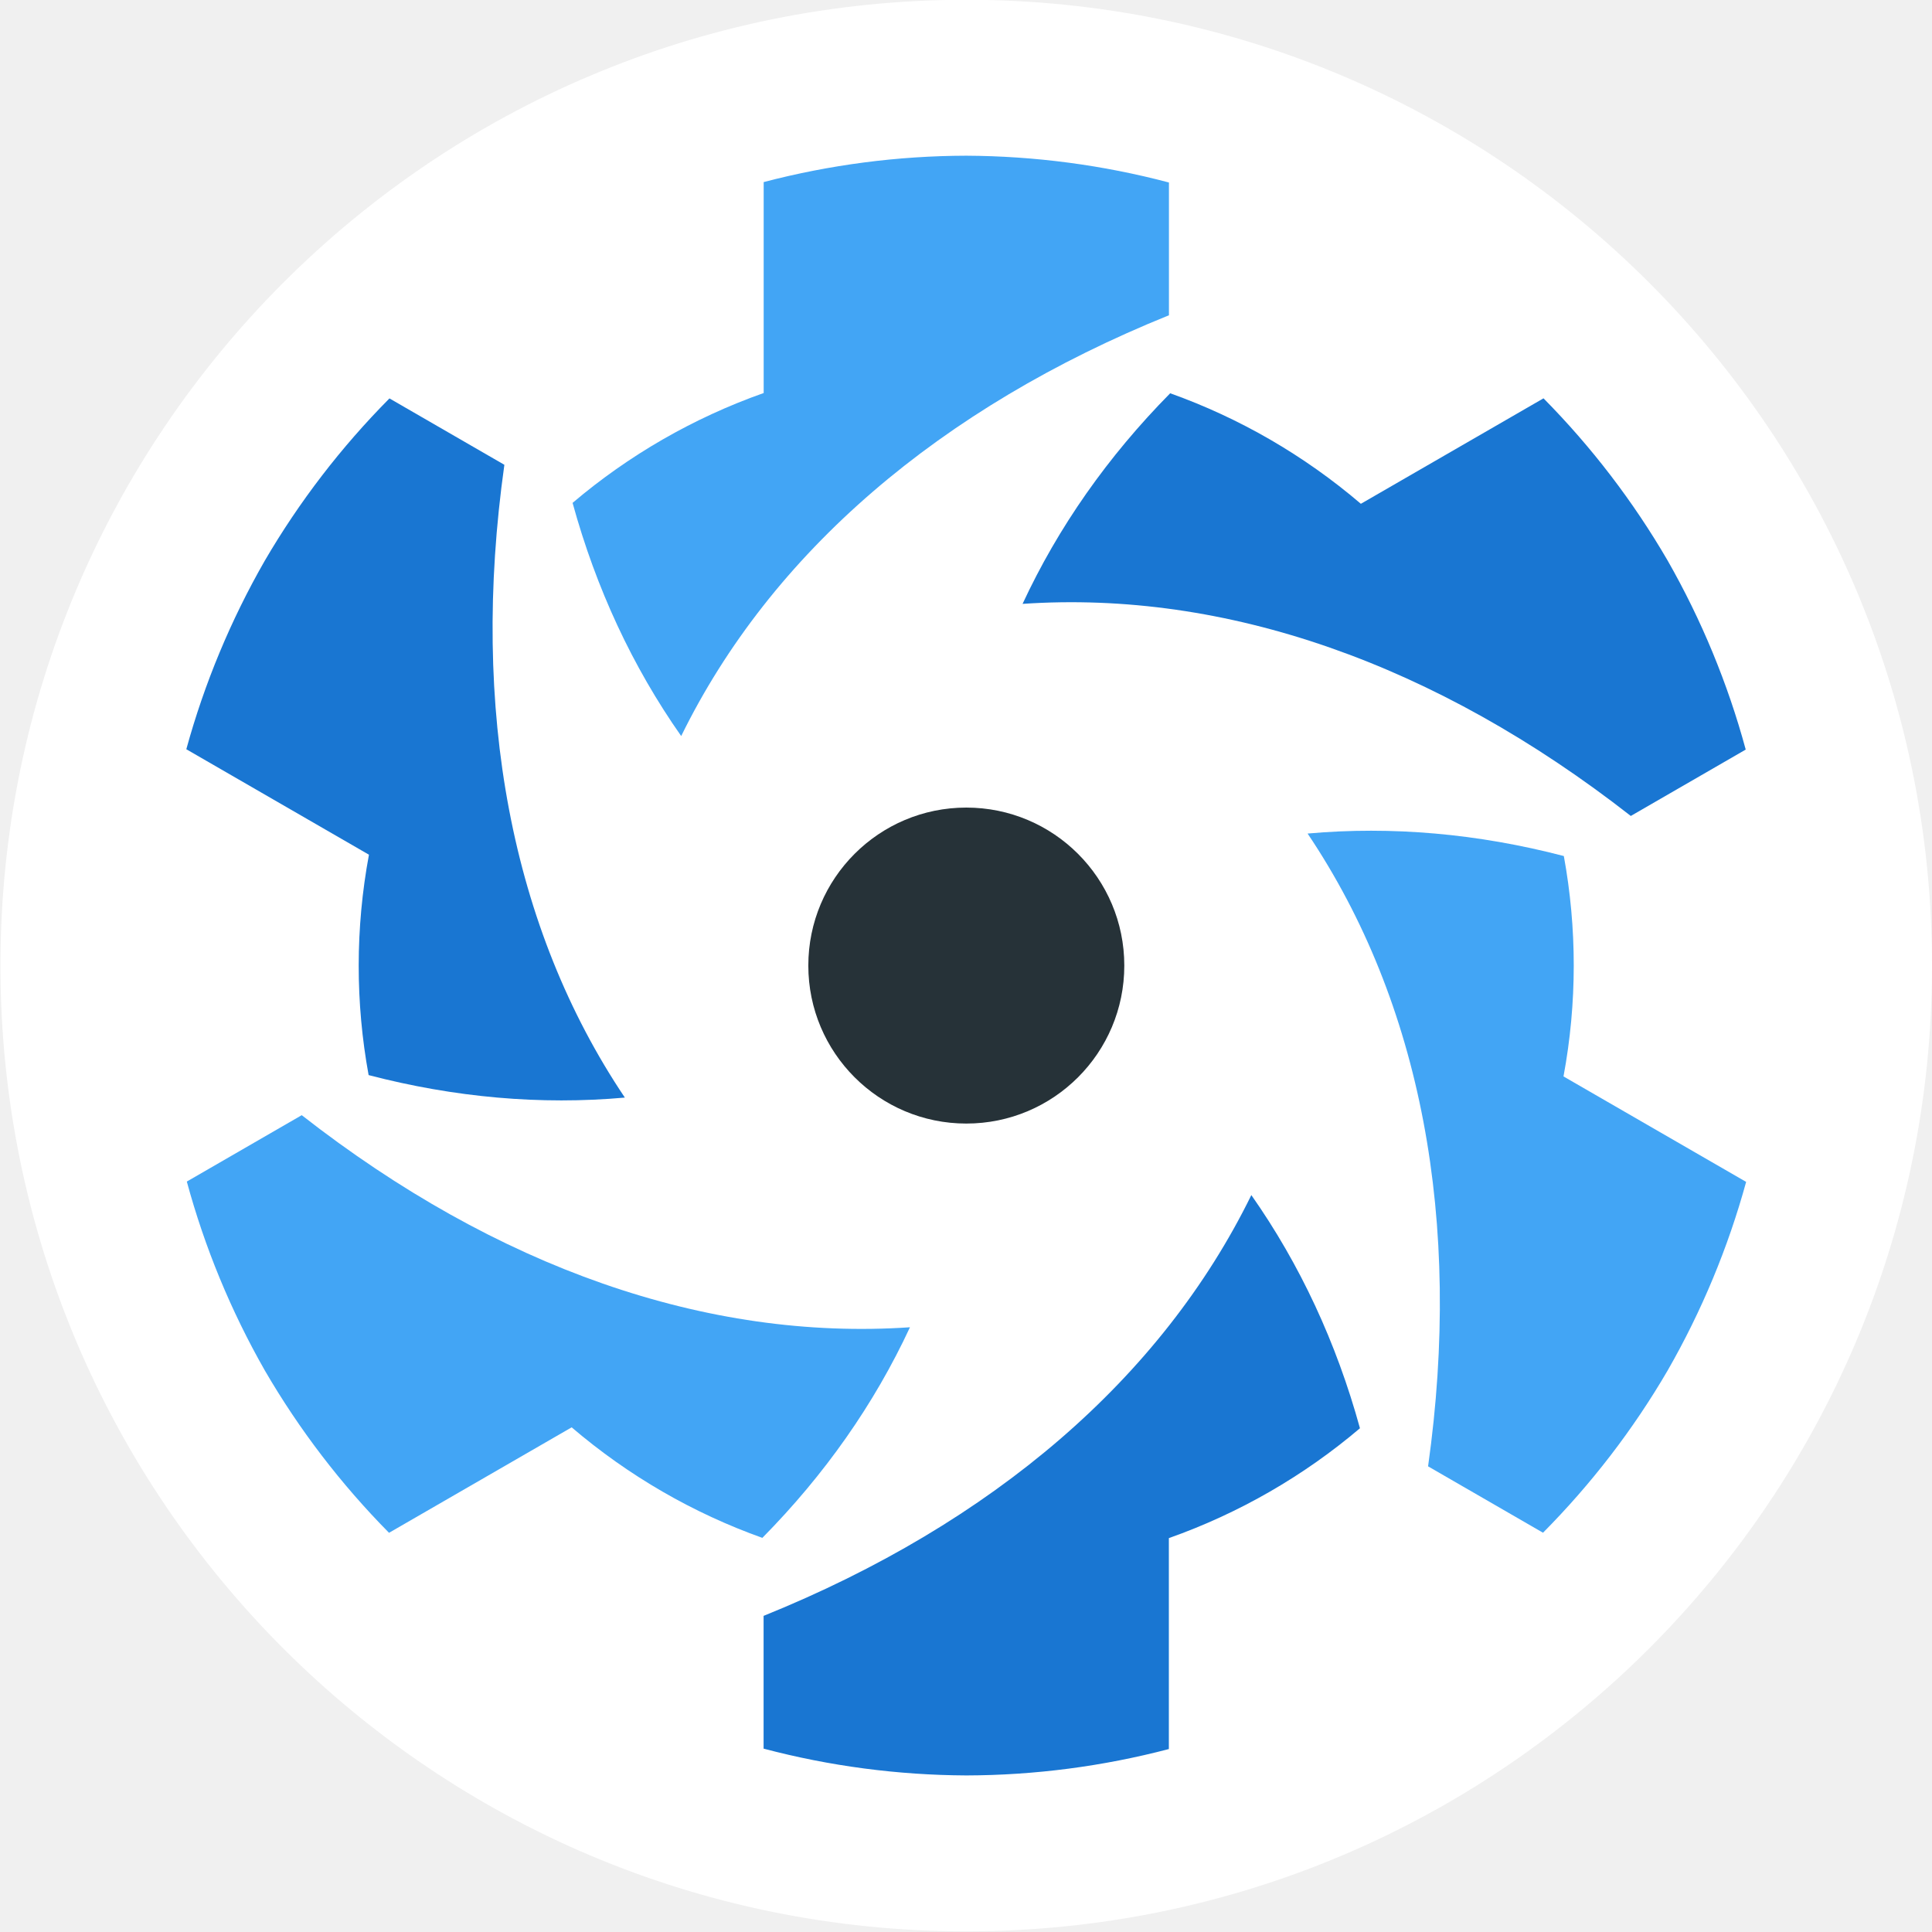
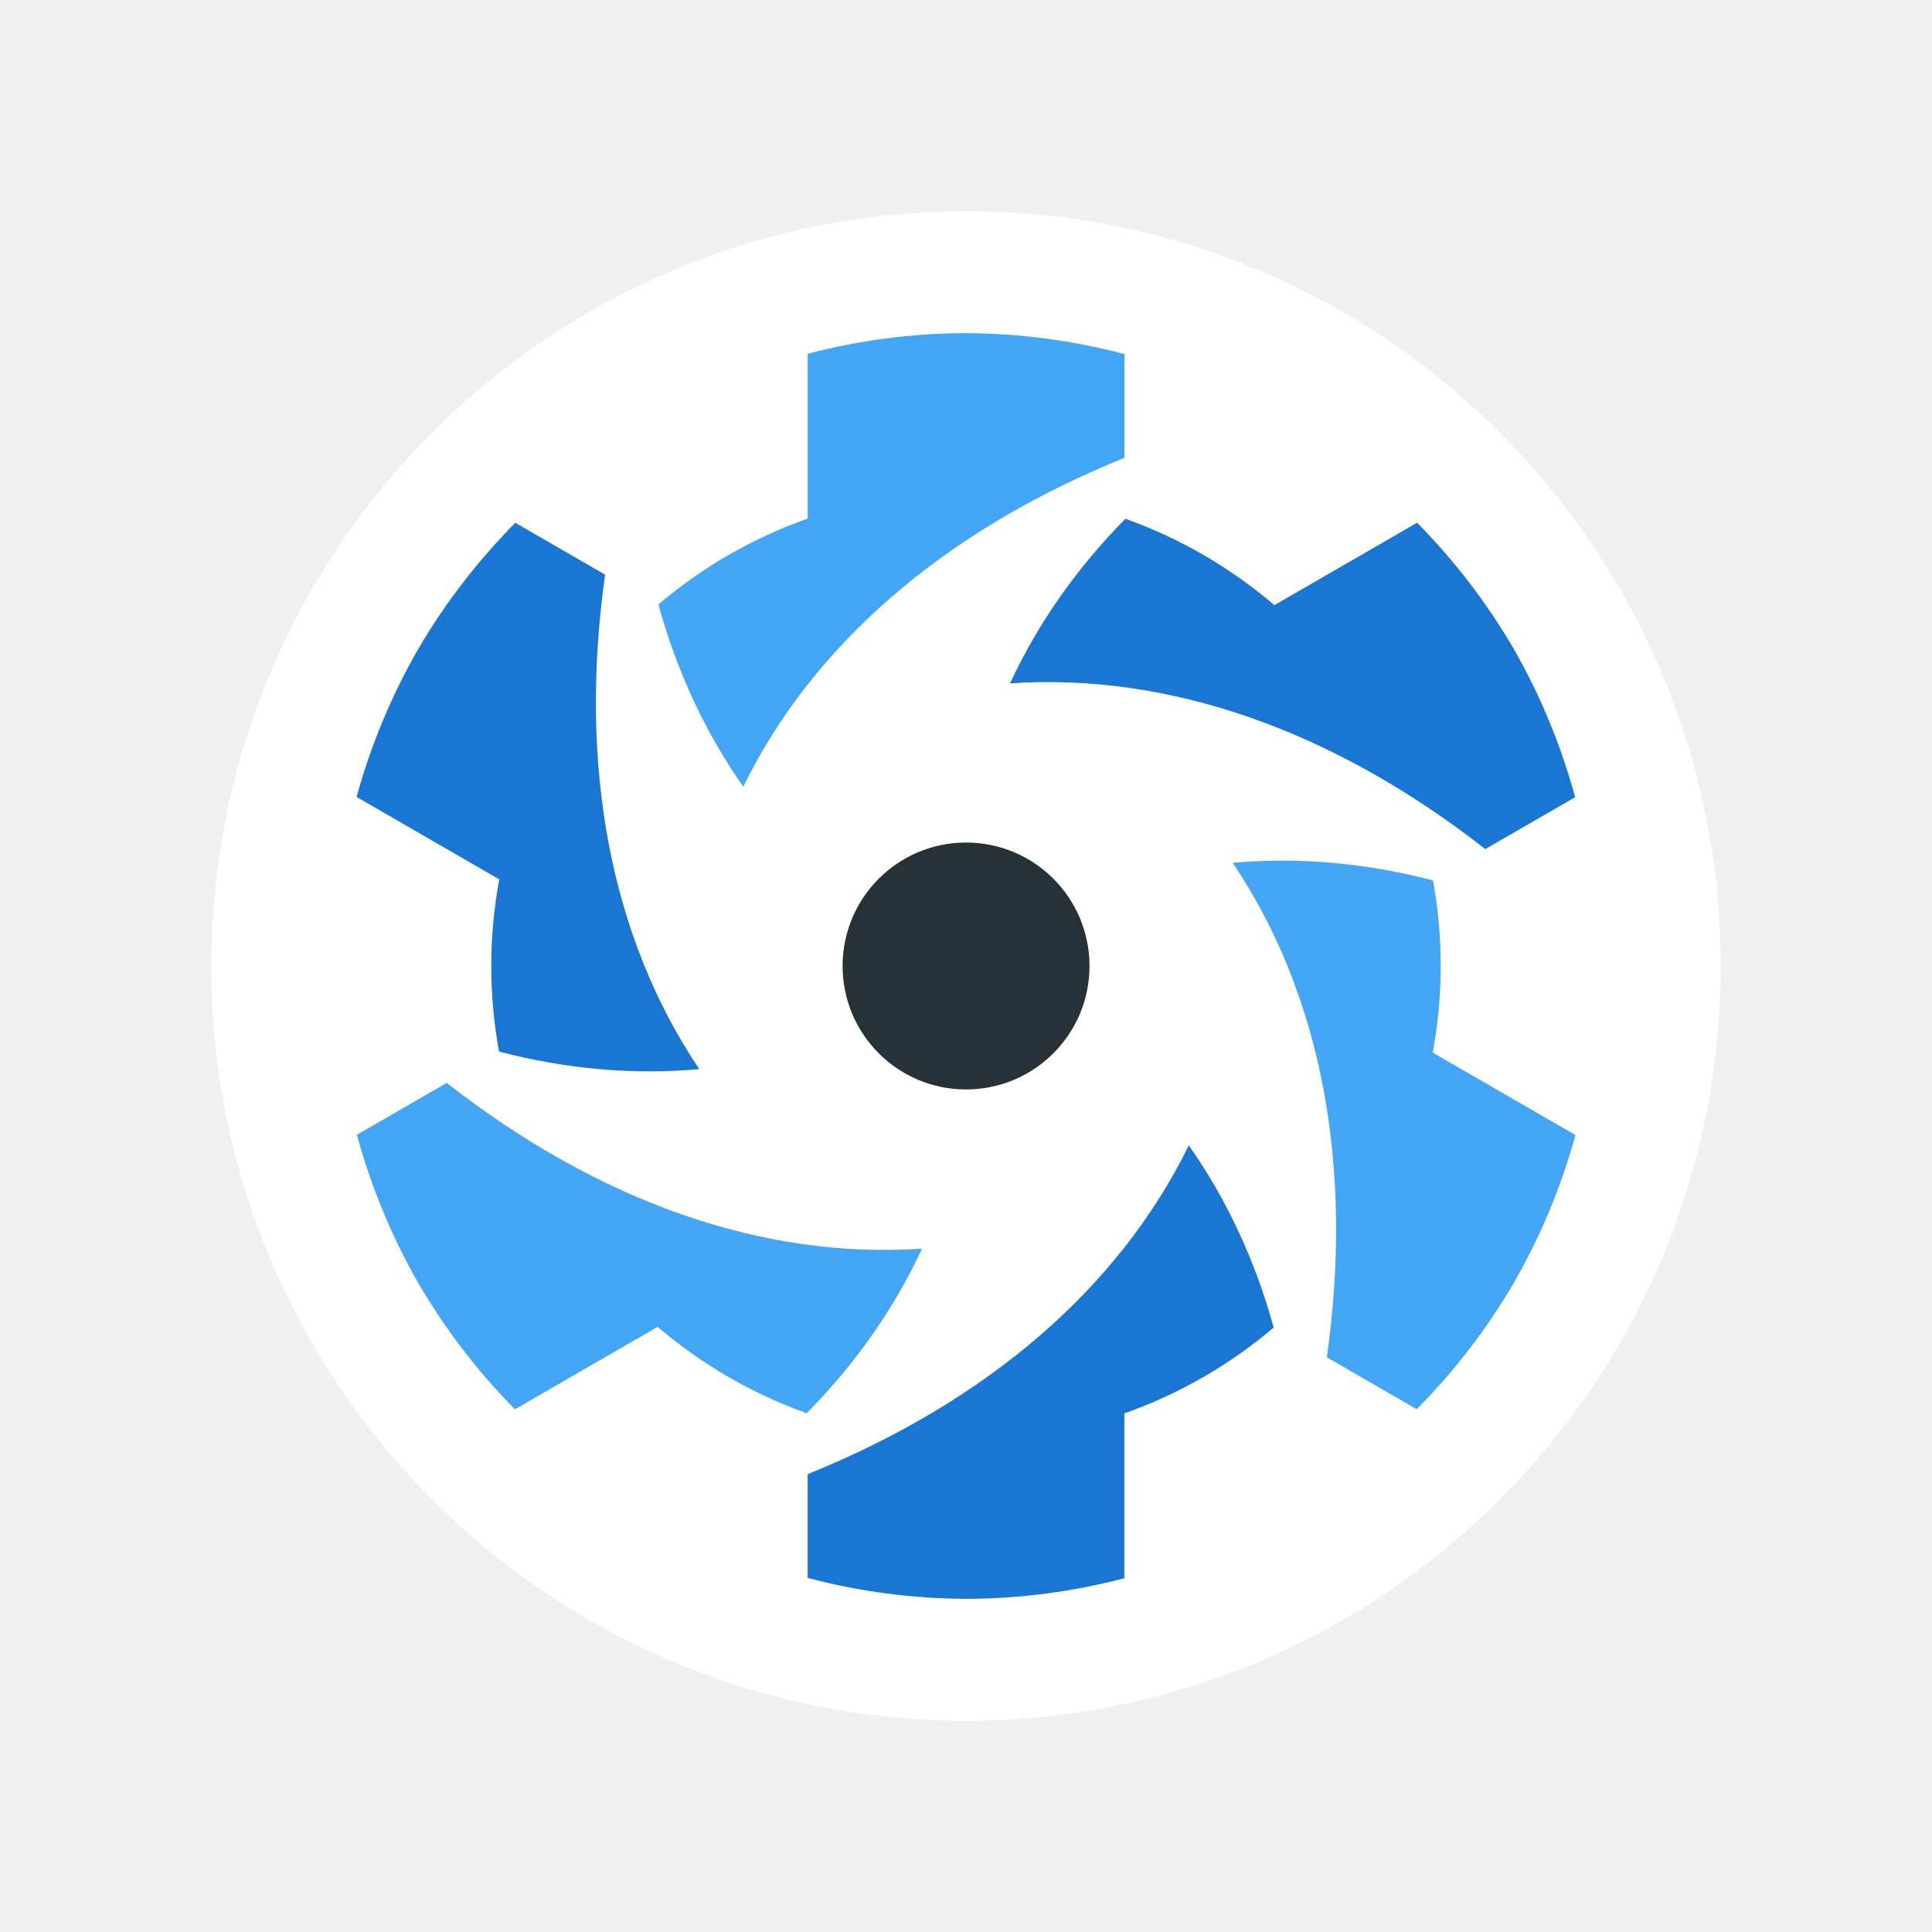
- <svg xmlns="http://www.w3.org/2000/svg" viewBox="0 0 43.4 43.4">
-   <g transform="matrix(.01864 0 0 .01864 -131.8587 53.05023)">
-     <circle cx="8238.4" cy="-1682.4" r="1163.9" fill="#fff" />
-     <path d="M8428.9-1682.4c0 105.2-85.2 190.4-190.4 190.4s-190.4-85.3-190.4-190.4c0-105.2 85.3-190.4 190.4-190.4 105.1 0 190.4 85.2 190.4 190.4z" fill="#263238" />
-     <path d="M9083.7-2170.5c-41.4-71.2-91.7-136.9-149.6-195.5L8714-2238.9c-68.6-58.6-146.6-103.5-229.8-133.2-75.2 76.2-134.9 161.3-177.9 253.8 245-16.7 498.1 72 733 255.6l138.5-80c-21.6-79.6-53.2-156.1-94.1-227.8z" fill="#1976d2" />
-     <path d="M9083.7-1194.4c41-71.5 72.8-147.9 94.6-227.3l-220.1-127.1c16.5-88.7 16.3-178.7.4-265.6-103.5-27-207.1-36.2-308.8-27.1 137 203.9 186.7 467.4 145.2 762.6l138.5 80c58.2-58.7 108.7-124.3 150.2-195.5z" fill="#42a5f5" />
-     <path d="M8238.5-706.4c82.4-.2 164.4-10.9 244.1-31.8v-254.2c85.1-30.1 162.9-75.2 230.3-132.4-28.4-103.2-72.2-197.4-130.9-281-108.1 220.5-311.4 395.4-587.8 507.1v160c79.7 21.1 161.8 31.9 244.3 32.3z" fill="#1976d2" />
-     <path d="M7393.2-1194.3c41.4 71.2 91.7 136.9 149.6 195.5l220.1-127.1c68.6 58.6 146.6 103.5 229.8 133.2 75.2-76.2 134.9-161.3 177.9-253.8-245 16.7-498.1-72-733-255.6l-138.5 80c21.6 79.6 53.2 156.1 94.1 227.8z" fill="#42a5f5" />
-     <path d="M7393.1-2170.4c-41 71.5-72.8 147.9-94.6 227.3l220.1 127.1c-16.5 88.7-16.3 178.7-.4 265.6 103.5 27 207.1 36.2 308.8 27.1-137-203.9-186.7-467.4-145.2-762.6l-138.5-80c-58.1 58.6-108.6 124.3-150.2 195.5z" fill="#1976d2" />
-     <path d="M8238.4-2658.4c-82.4.2-164.4 10.9-244.1 31.8v254.2c-85.1 30.1-162.9 75.2-230.3 132.4 28.4 103.2 72.2 197.4 130.9 281 108.1-220.5 311.4-395.4 587.8-507.1v-160c-79.7-21.1-161.8-31.9-244.3-32.3z" fill="#42a5f5" />
-   </g>
+ <svg xmlns="http://www.w3.org/2000/svg" width="128" height="128" viewBox="0 0 128 128" fill="none">
+   <path d="M64 114C91.614 114 114 91.614 114 64C114 36.386 91.614 14 64 14C36.386 14 14 36.386 14 64C14 91.614 36.386 114 64 114Z" fill="white" />
+   <path d="M72.183 64C72.183 68.519 68.522 72.179 64.003 72.179C59.484 72.179 55.824 68.515 55.824 64C55.824 59.48 59.488 55.82 64.003 55.82C68.518 55.82 72.183 59.48 72.183 64Z" fill="#263238" />
+   <path d="M100.314 43.032C98.535 39.973 96.374 37.151 93.887 34.633L84.432 40.093C81.485 37.576 78.134 35.647 74.56 34.371C71.329 37.645 68.765 41.3 66.918 45.274C77.442 44.557 88.315 48.367 98.406 56.254L104.356 52.818C103.428 49.398 102.071 46.112 100.314 43.032Z" fill="#1976D2" />
+   <path d="M100.313 84.964C102.074 81.893 103.44 78.611 104.377 75.2L94.921 69.74C95.63 65.929 95.622 62.063 94.939 58.33C90.492 57.17 86.042 56.775 81.673 57.166C87.558 65.925 89.693 77.245 87.91 89.926L93.86 93.363C96.361 90.841 98.53 88.023 100.313 84.964V84.964Z" fill="#42A5F5" />
+   <path d="M64.005 105.928C67.545 105.92 71.068 105.46 74.491 104.562V93.642C78.147 92.349 81.49 90.412 84.385 87.954C83.165 83.521 81.283 79.474 78.762 75.883C74.118 85.355 65.384 92.869 53.51 97.667V104.541C56.934 105.447 60.461 105.911 64.005 105.928Z" fill="#1976D2" />
+   <path d="M27.691 84.969C29.469 88.028 31.63 90.85 34.117 93.367L43.573 87.907C46.52 90.425 49.871 92.353 53.445 93.629C56.675 90.356 59.24 86.7 61.087 82.726C50.562 83.444 39.689 79.633 29.598 71.746L23.648 75.183C24.576 78.602 25.934 81.889 27.691 84.969V84.969Z" fill="#42A5F5" />
+   <path d="M27.688 43.035C25.927 46.107 24.561 49.389 23.624 52.8L33.079 58.26C32.37 62.07 32.379 65.937 33.062 69.67C37.508 70.83 41.959 71.225 46.328 70.834C40.443 62.075 38.307 50.755 40.09 38.073L34.14 34.637C31.645 37.154 29.475 39.977 27.688 43.035V43.035Z" fill="#1976D2" />
+   <path d="M64 22.072C60.461 22.081 56.938 22.541 53.514 23.438V34.358C49.858 35.652 46.516 37.589 43.621 40.046C44.841 44.48 46.722 48.526 49.244 52.118C53.888 42.645 62.621 35.132 74.495 30.333V23.46C71.071 22.553 67.544 22.089 64 22.072Z" fill="#42A5F5" />
</svg>
